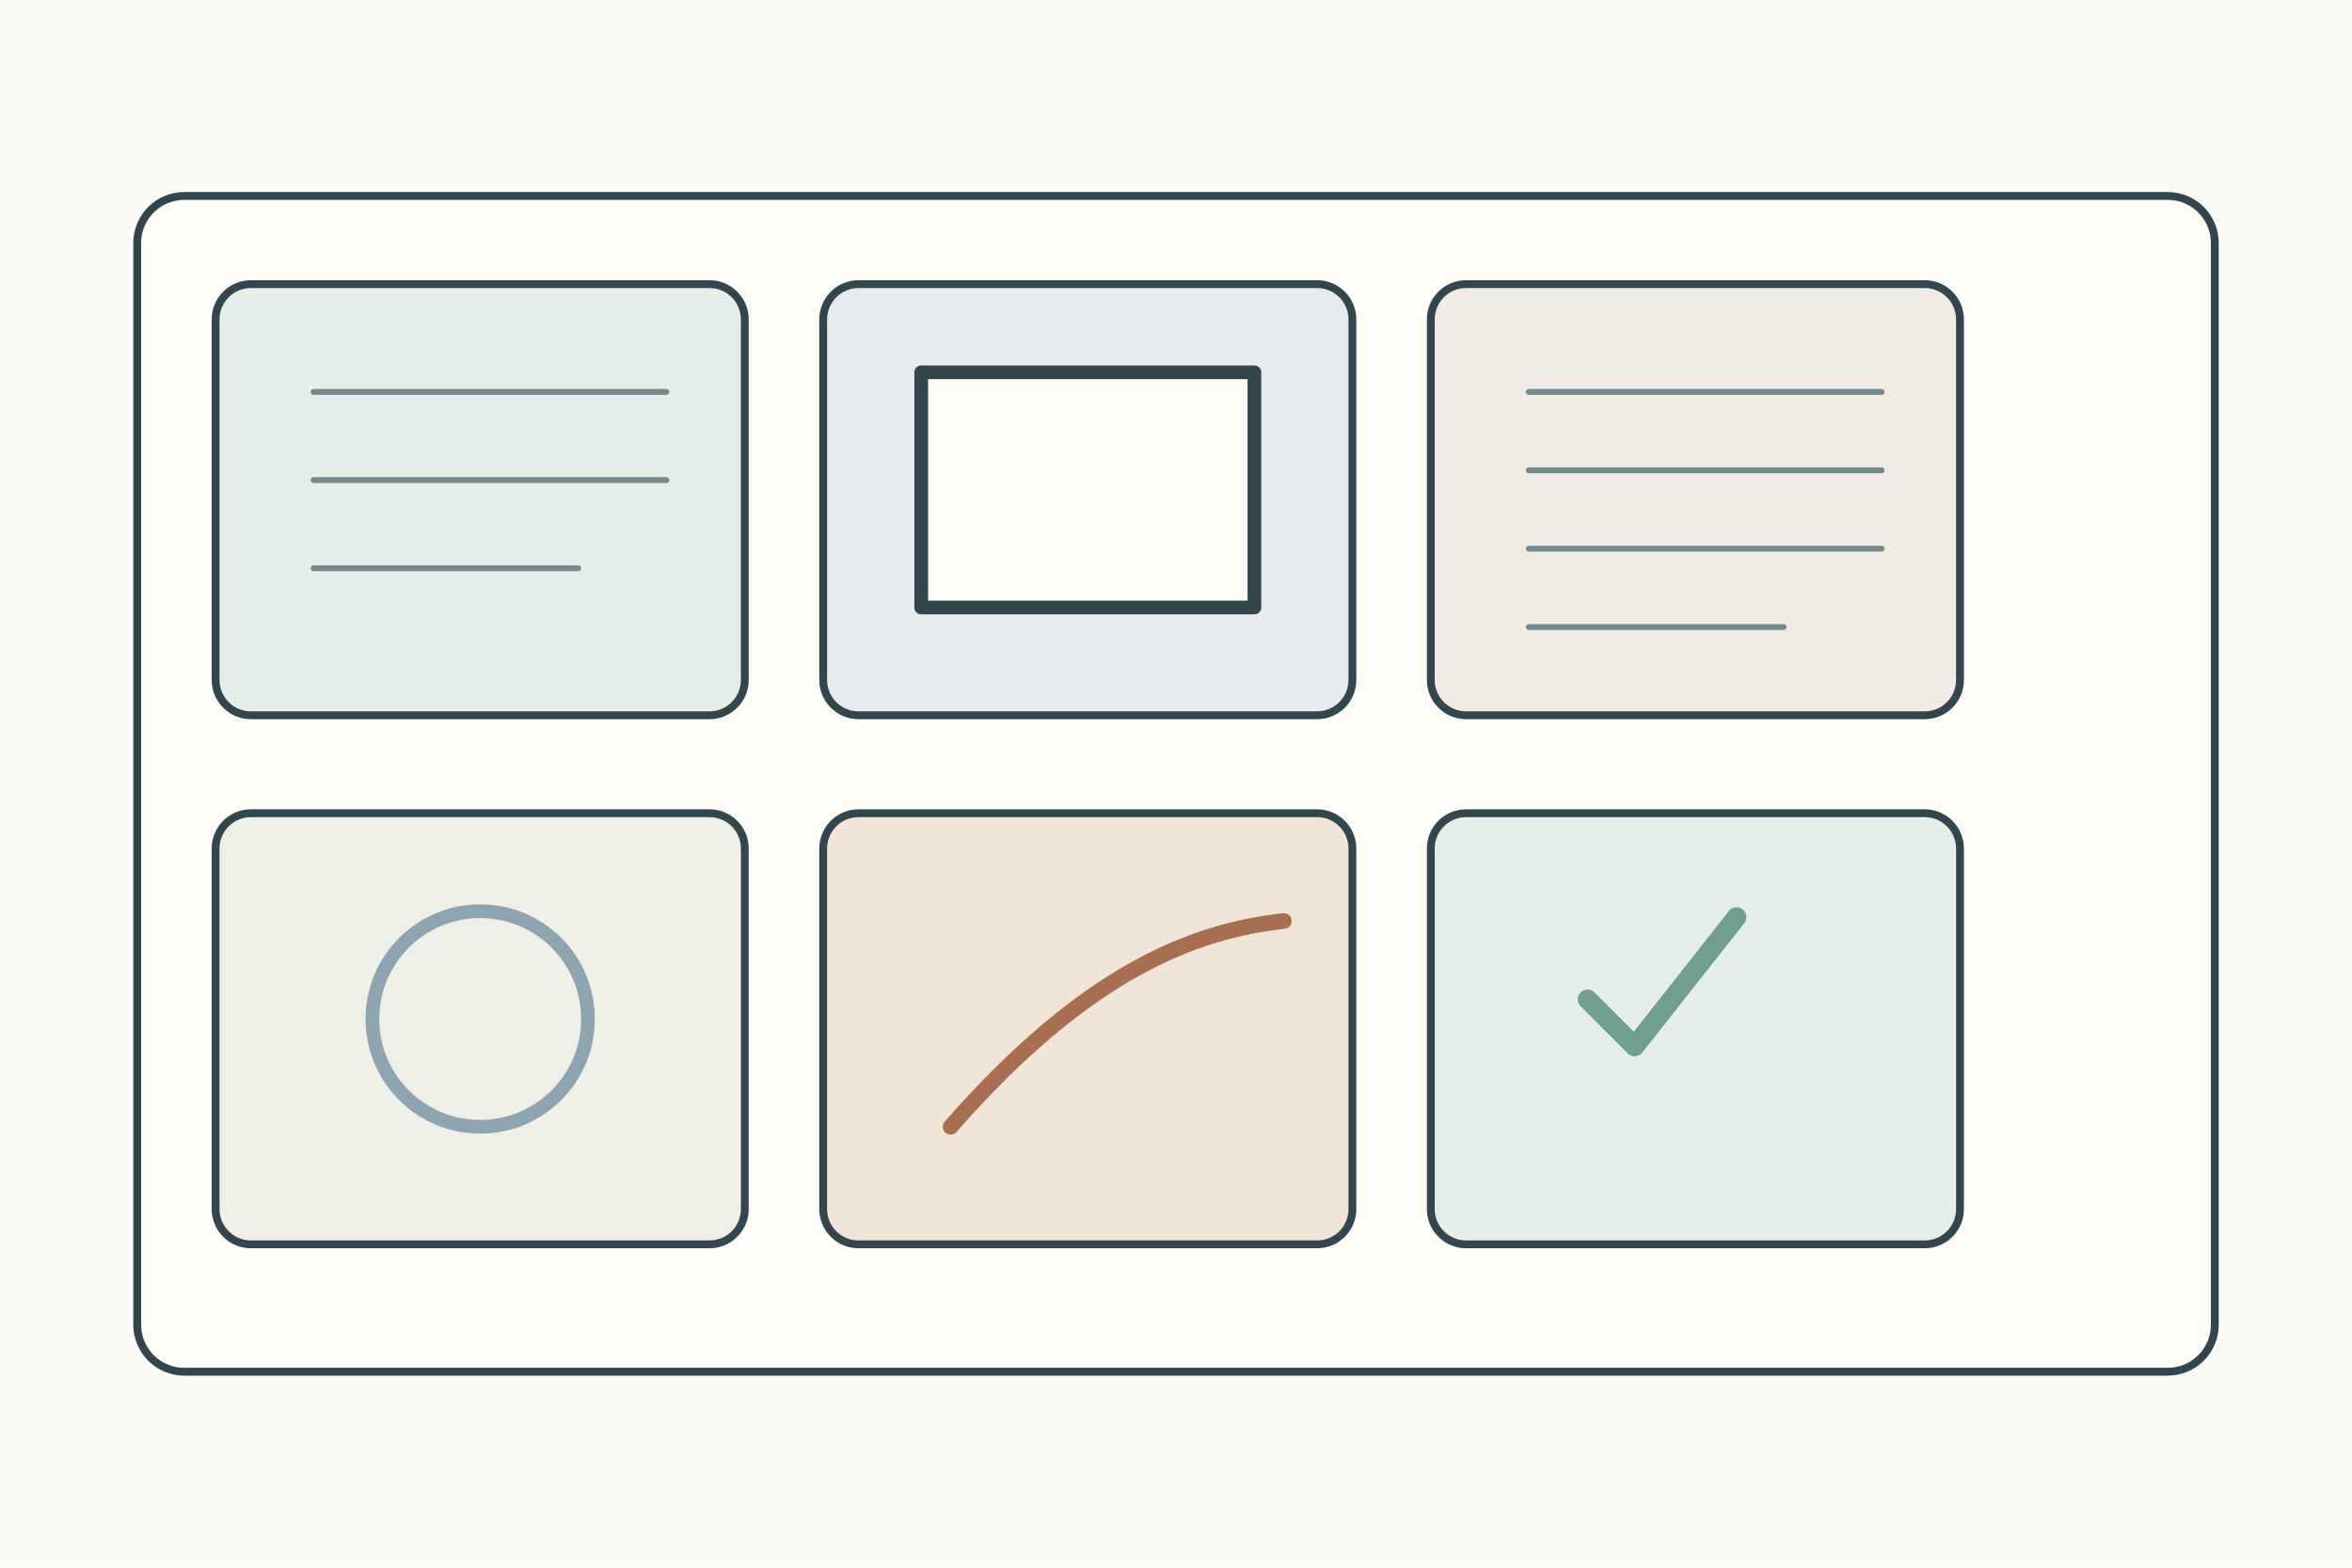
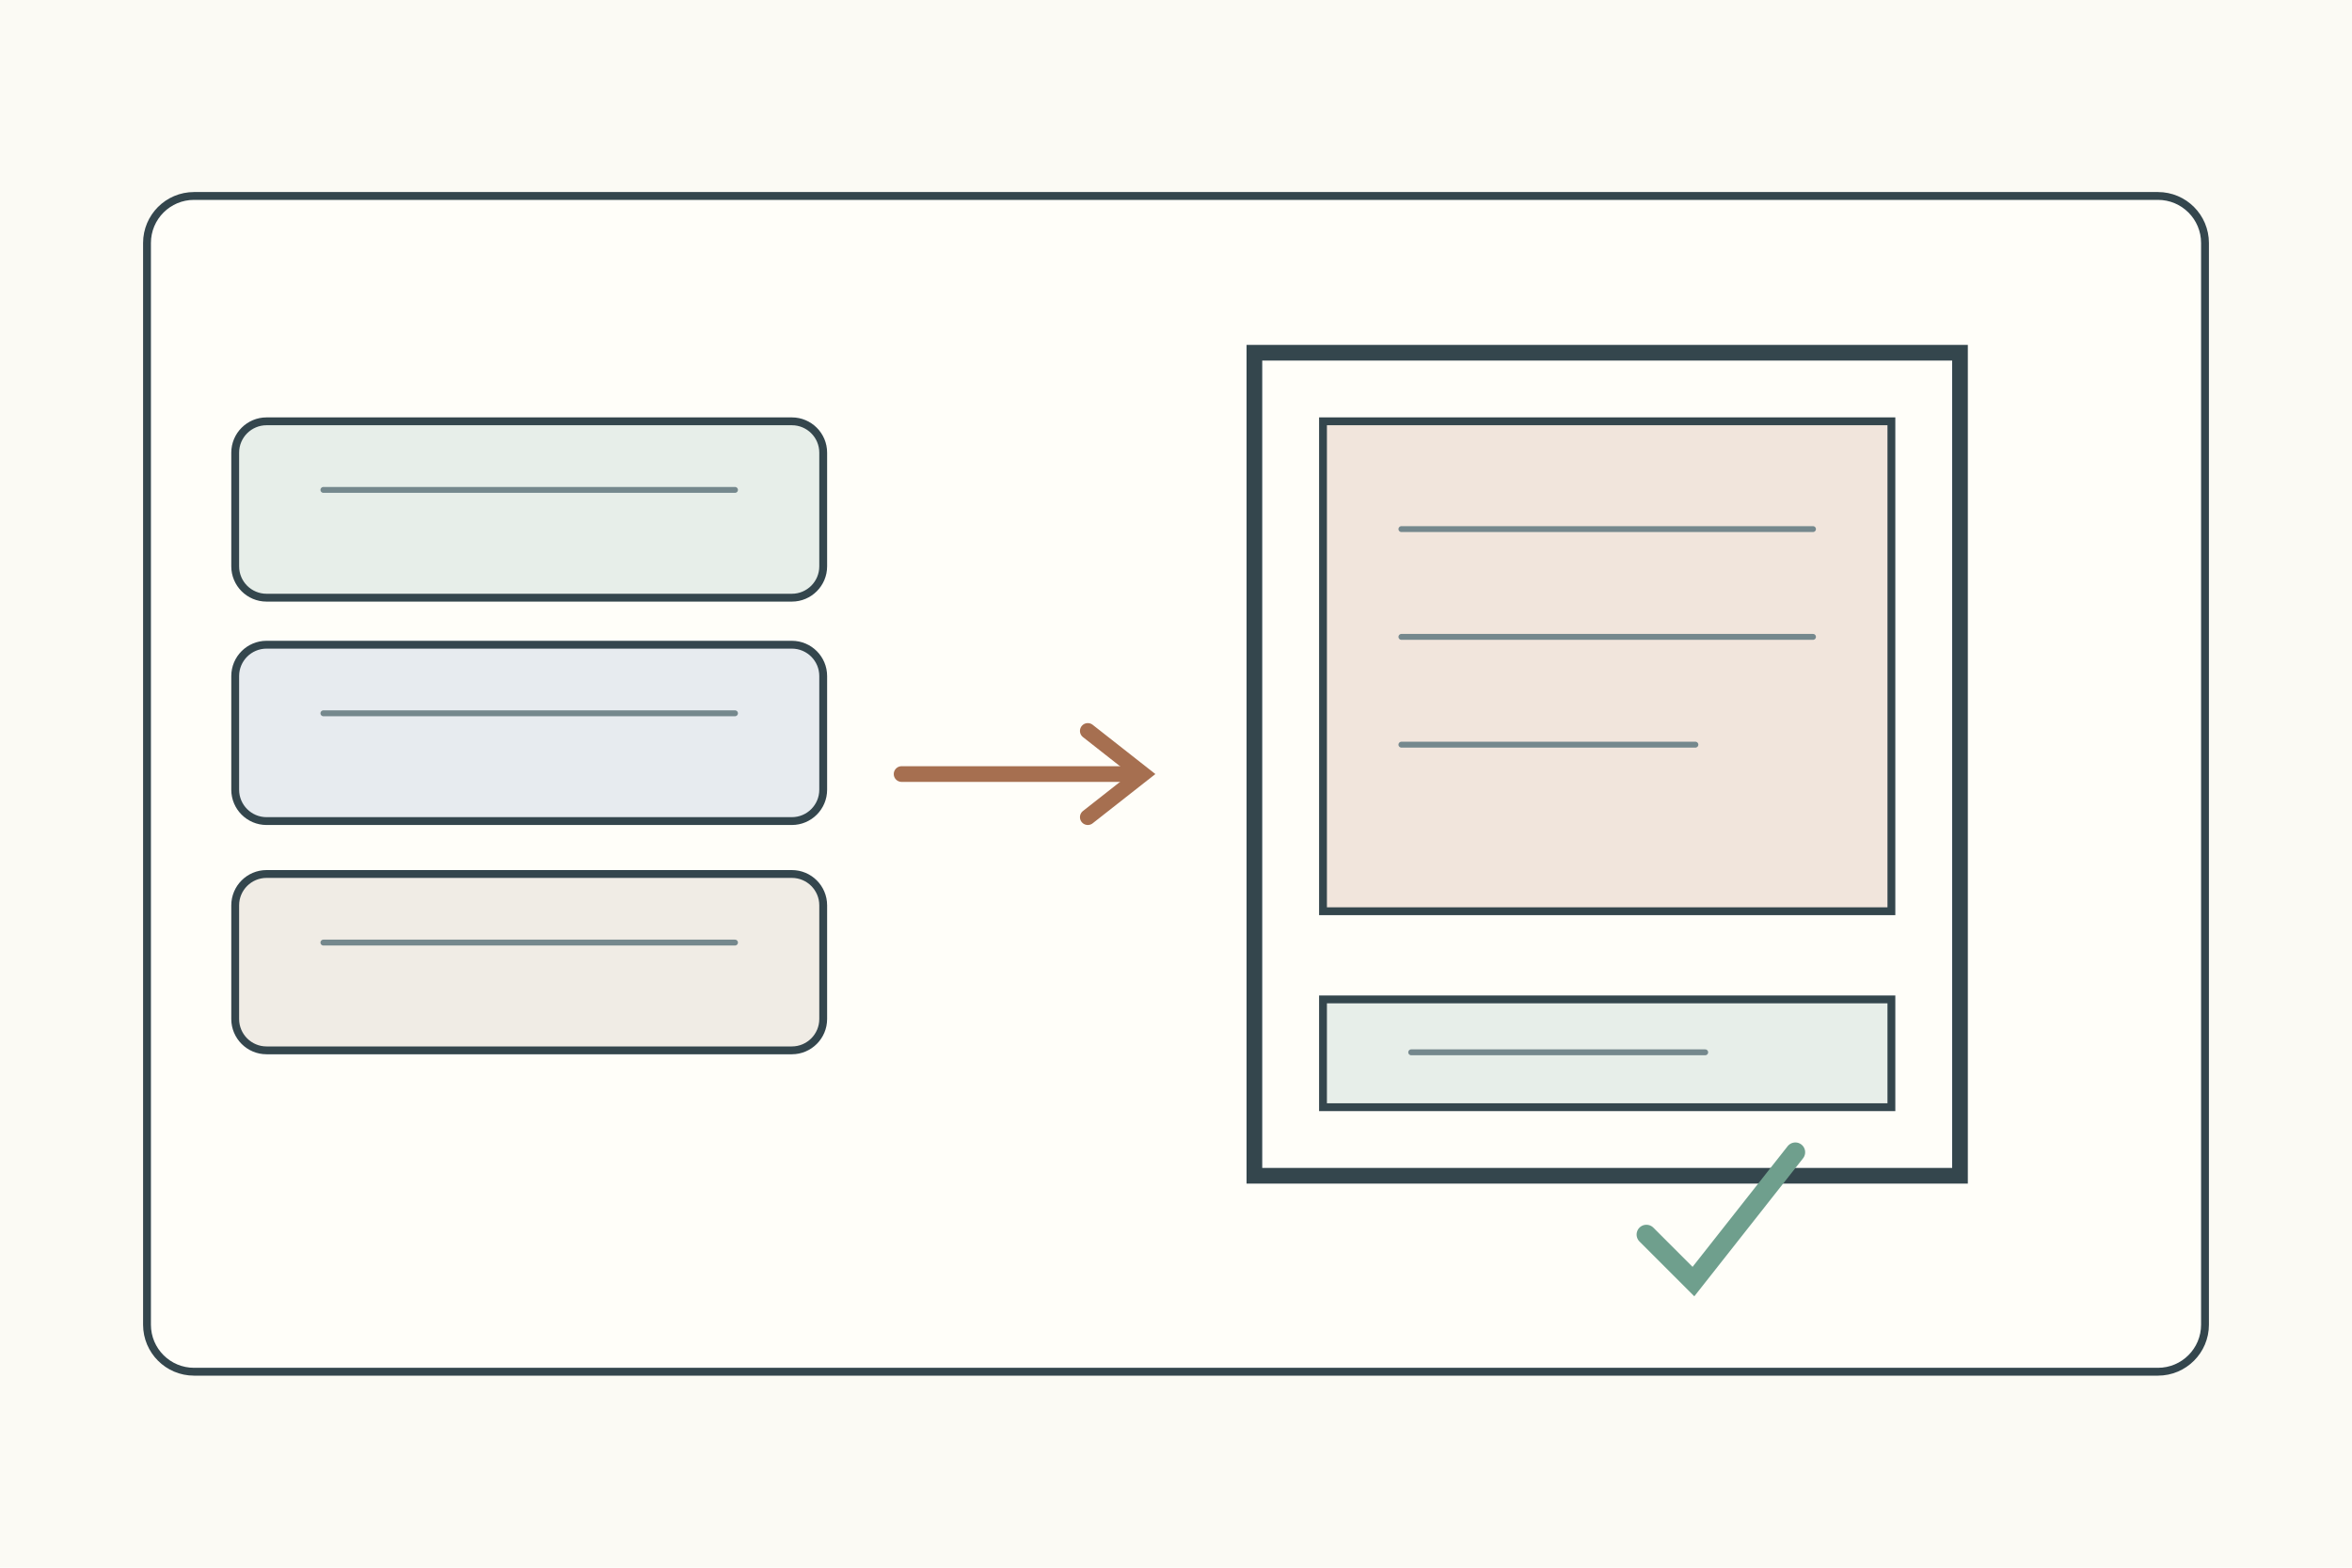
<svg xmlns="http://www.w3.org/2000/svg" width="1200" height="800">
  <rect width="1200" height="800" fill="#fbfaf4" />
-   <g stroke="#34464d" stroke-width="4" fill="none" stroke-linecap="round" stroke-linejoin="round">
-     <rect x="70" y="100" width="1060" height="600" rx="24" fill="#fffef9" />
-     <g transform="translate(110 145)">
-       <g>
-         <rect width="270" height="220" rx="18" fill="#e5eee8" />
-         <path d="M50 55h180M50 100h180M50 145h135" stroke="#75888d" stroke-width="3" />
+   <g stroke="#34464d" stroke-width="4" fill="none" stroke-linecap="round">
+     <rect x="75" y="100" width="1050" height="600" rx="24" fill="#fffef9" />
+     <g transform="translate(120 160)">
+       <rect x="0" y="55" width="300" height="90" rx="16" fill="#e7eee9" />
+       <rect x="0" y="169" width="300" height="90" rx="16" fill="#e7ebef" />
+       <rect x="0" y="286" width="300" height="90" rx="16" fill="#f0ece5" />
+       <path d="M45 90h210M45 204h210M45 321h210" stroke="#75888d" stroke-width="3" />
+       <path d="M340 235h120" stroke="#a66f50" stroke-width="8" />
+       <path d="M435 213l28 22-28 22" stroke="#a66f50" stroke-width="8" />
+       <g transform="translate(520 20)">
+         <rect width="360" height="420" fill="#fffef9" stroke-width="8" />
+         <rect x="35" y="35" width="290" height="250" fill="#f1e5dc" />
+         <path d="M75 90h210M75 145h210M75 200h150" stroke="#75888d" stroke-width="3" />
+         <rect x="35" y="330" width="290" height="55" fill="#e7eee9" />
+         <path d="M80 357h150" stroke="#75888d" stroke-width="3" />
      </g>
-       <g transform="translate(310 0)">
-         <rect width="270" height="220" rx="18" fill="#e7ebef" />
-         <rect x="50" y="45" width="170" height="120" fill="#fffef9" stroke-width="7" />
-       </g>
-       <g transform="translate(620 0)">
-         <rect width="270" height="220" rx="18" fill="#f0ece5" />
-         <path d="M50 55h180M50 95h180M50 135h180M50 175h130" stroke="#75888d" stroke-width="3" />
-       </g>
-       <g transform="translate(0 270)">
-         <rect width="270" height="220" rx="18" fill="#eef0e8" />
-         <circle cx="135" cy="105" r="55" fill="none" stroke="#8ea4b0" stroke-width="7" />
-       </g>
-       <g transform="translate(310 270)">
-         <rect width="270" height="220" rx="18" fill="#f0e5d7" />
-         <path d="M65 160c70-80 125-100 170-105" stroke="#a66f50" stroke-width="8" />
-       </g>
-       <g transform="translate(620 270)">
-         <rect width="270" height="220" rx="18" fill="#e5eee8" />
-         <path d="M80 95l24 24 52-66" stroke="#6f9f8d" stroke-width="10" />
-       </g>
+       <path d="M720 470l24 24 52-66" stroke="#6f9f8d" stroke-width="10" />
    </g>
  </g>
</svg>
